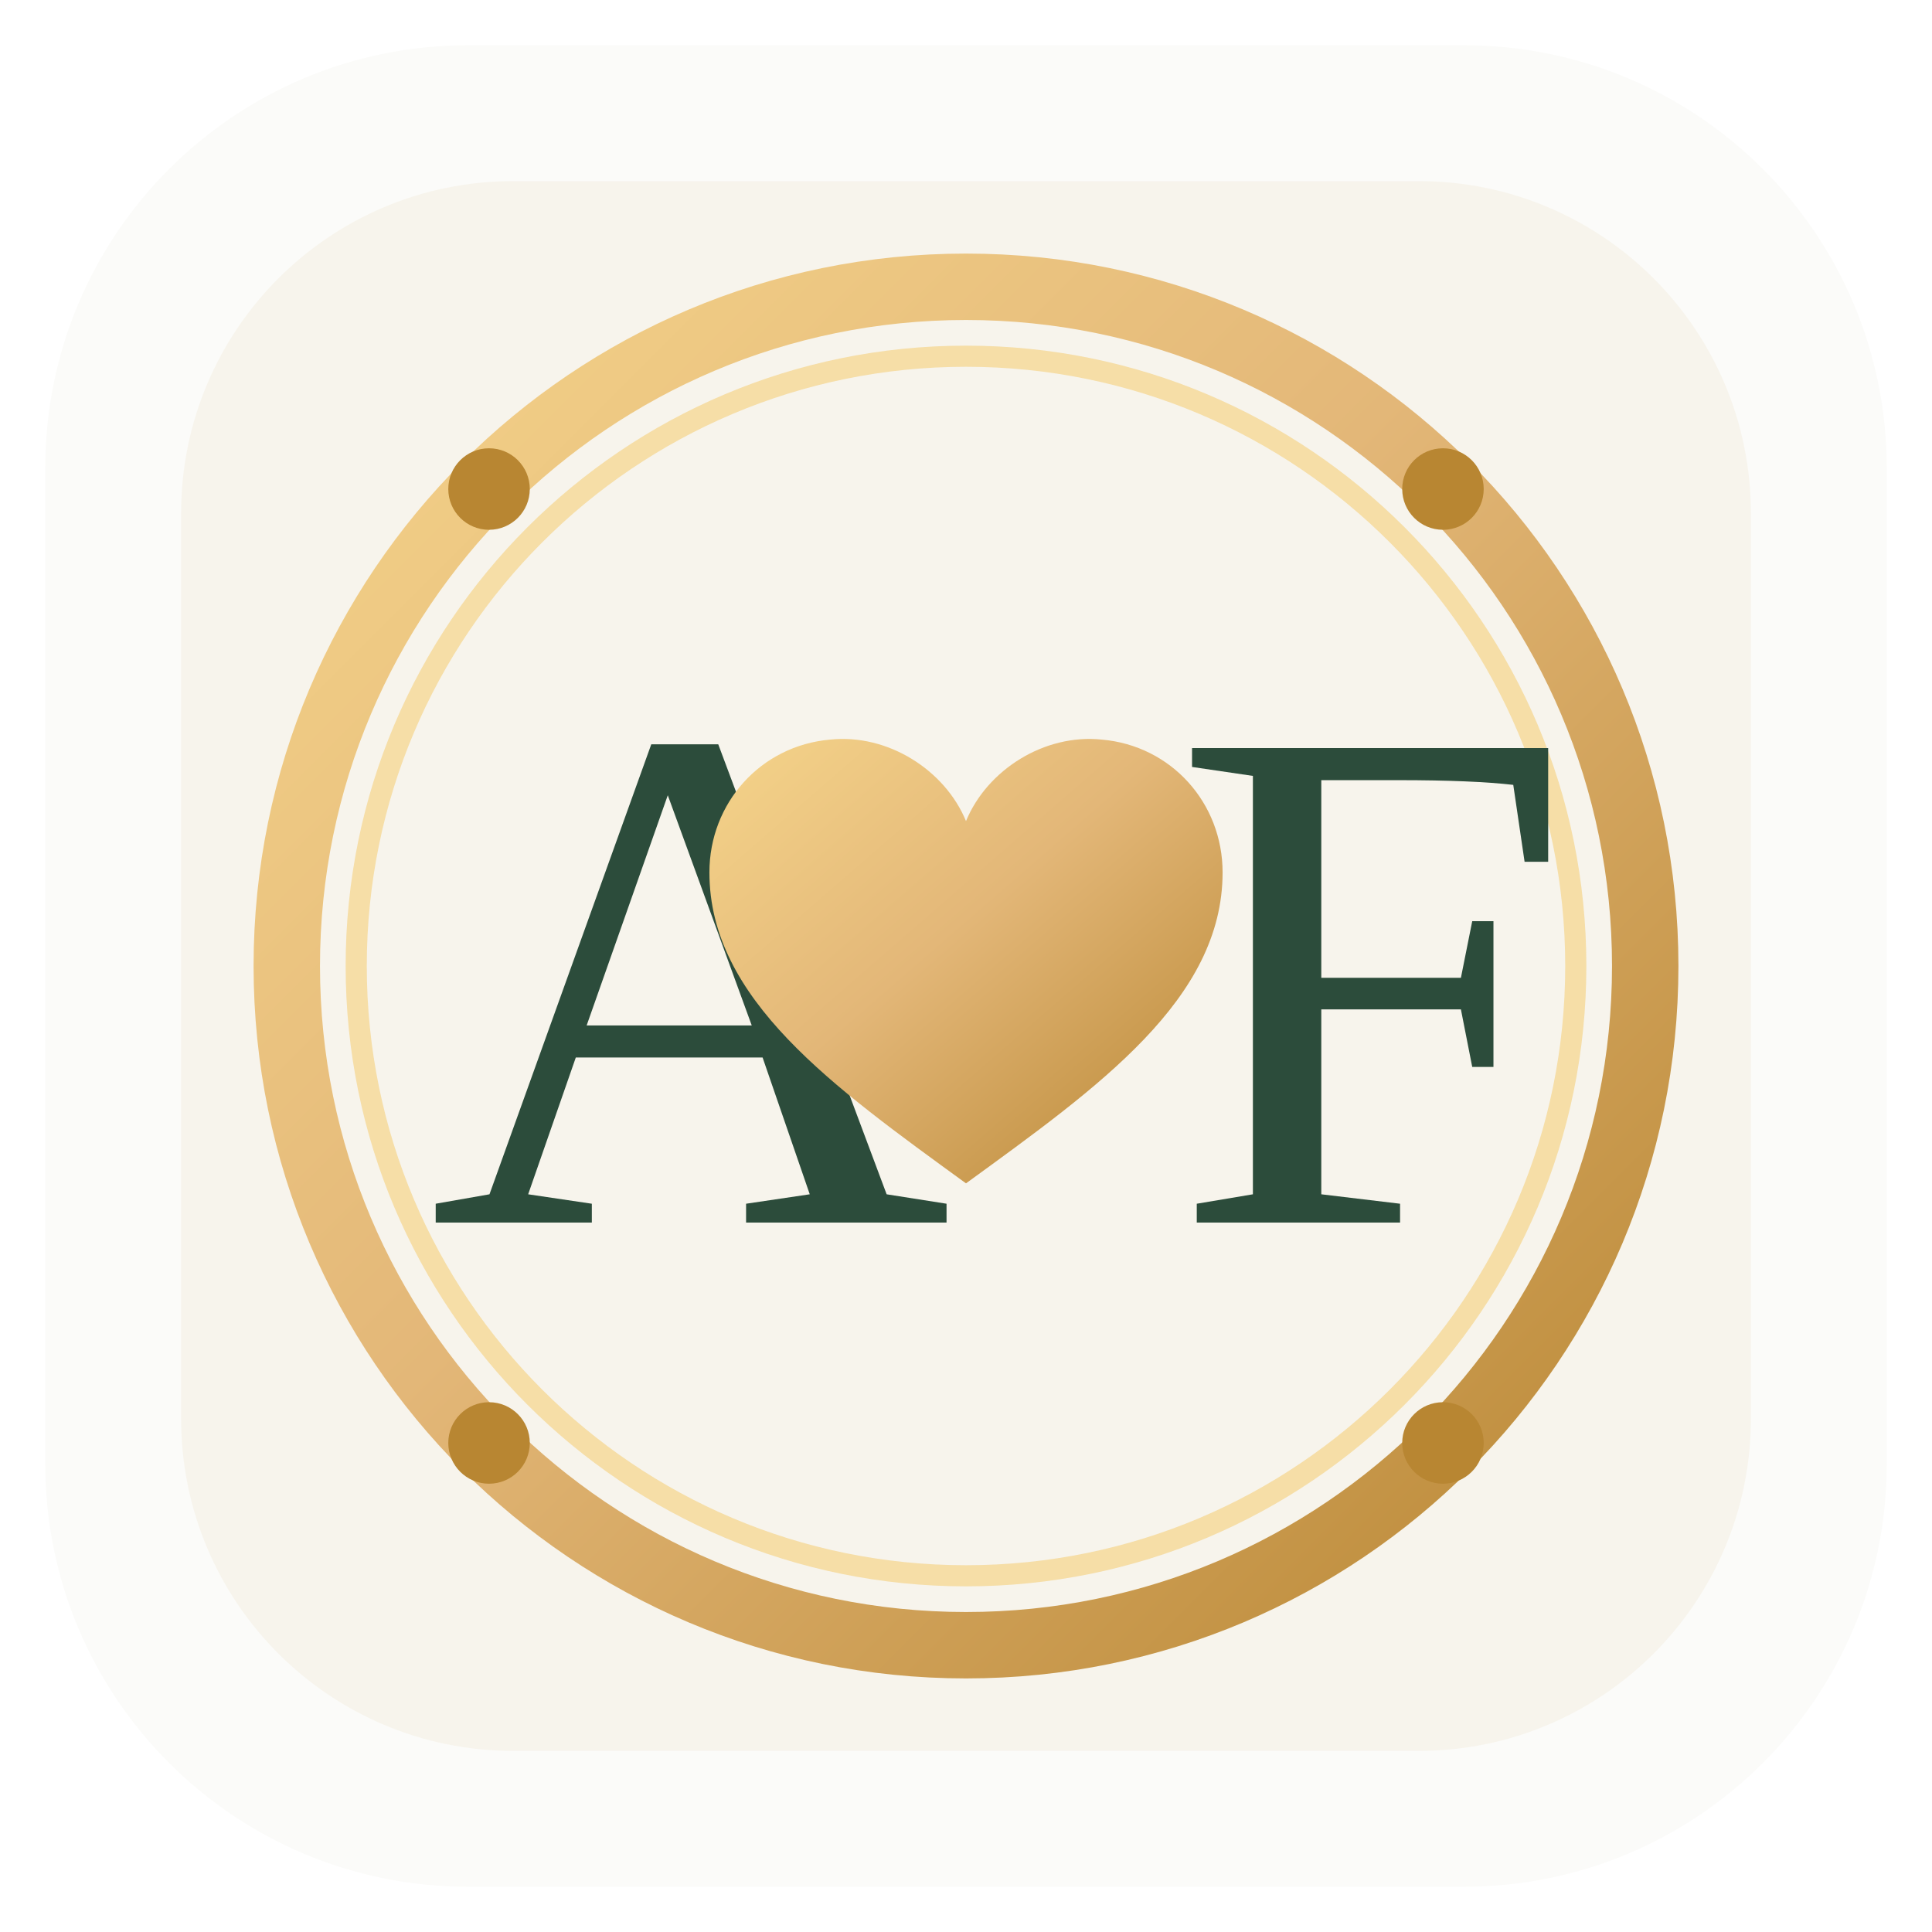
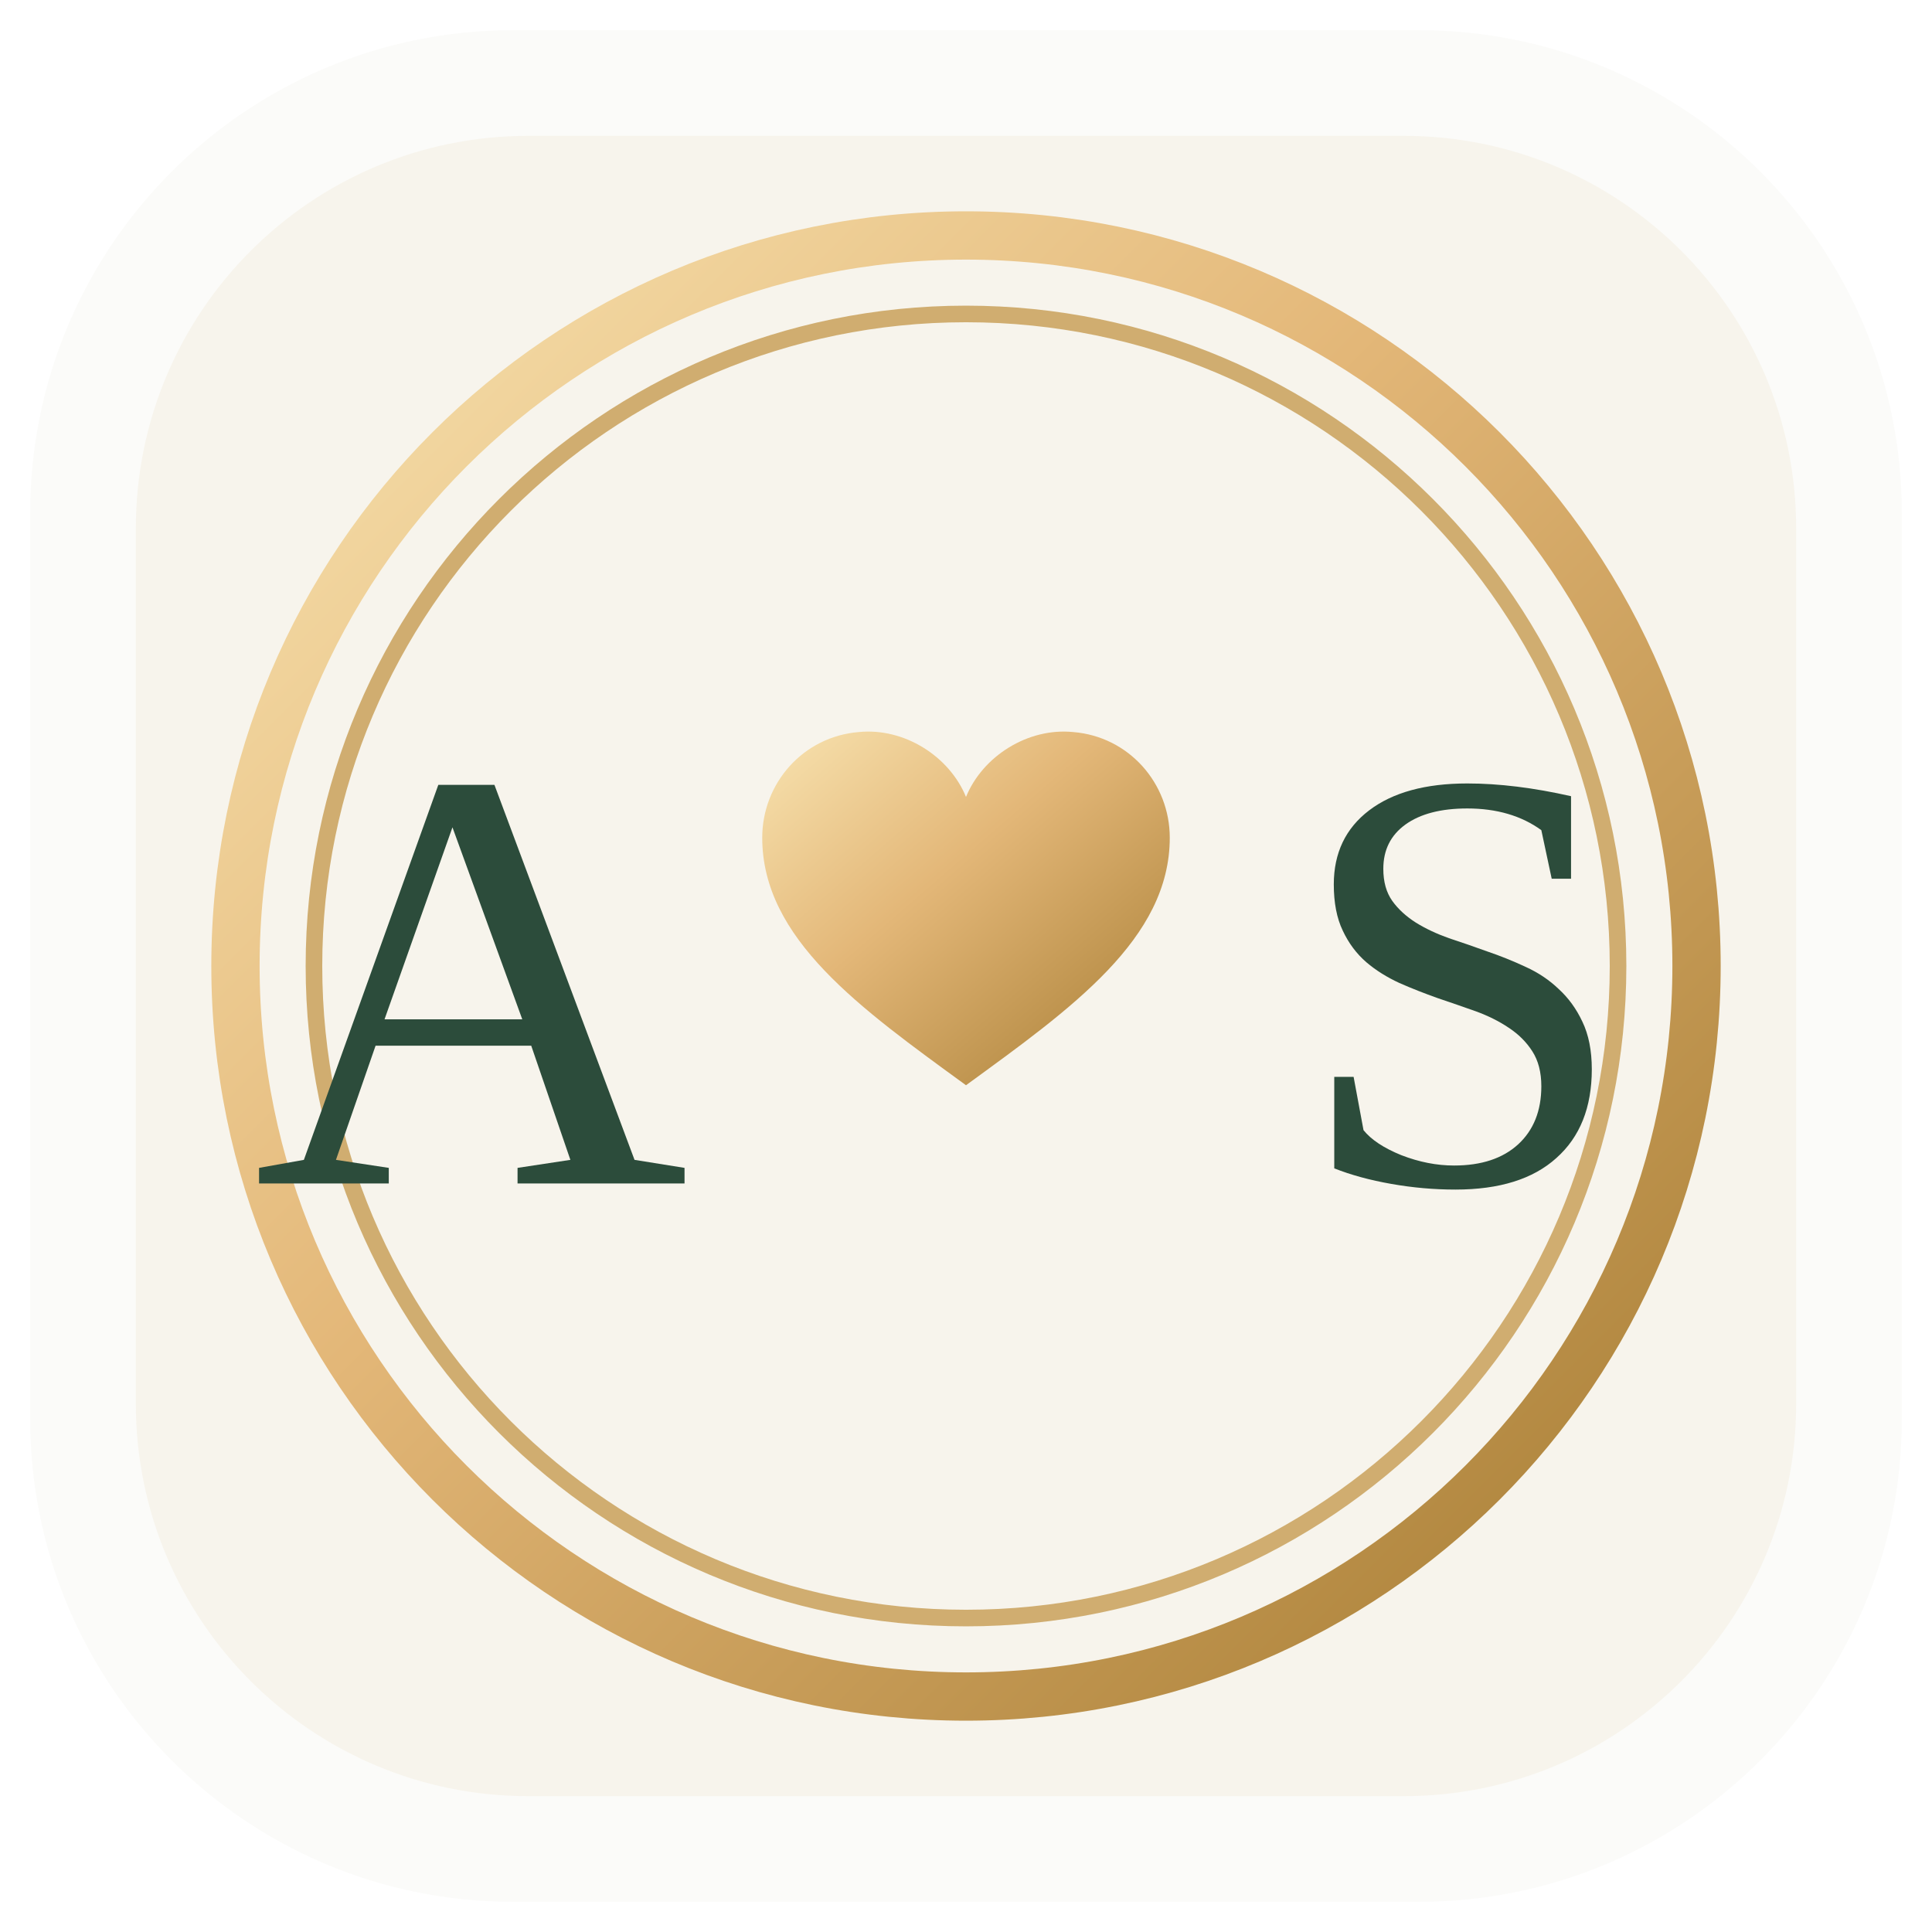
- <svg xmlns="http://www.w3.org/2000/svg" viewBox="0 0 64 64" role="img" aria-label="Ashmal and Fathima Shifa">
+ <svg xmlns="http://www.w3.org/2000/svg" viewBox="0 0 64 64" role="img" aria-label="Ashmal and Shifa">
  <defs>
    <linearGradient id="gold" x1="0" y1="0" x2="1" y2="1">
-       <stop offset="0%" stop-color="#F5D48A" />
-       <stop offset="45%" stop-color="#E3B778" />
-       <stop offset="100%" stop-color="#B88632" />
+       <stop offset="0%" stop-color="#F8E3B0" />
+       <stop offset="42%" stop-color="#E3B778" />
+       <stop offset="100%" stop-color="#A67C32" />
    </linearGradient>
  </defs>
-   <rect x="1.5" y="1.5" width="61" height="61" rx="14" fill="#FBFBF9" />
-   <rect x="6" y="6" width="52" height="52" rx="11" fill="#F7F4EC" />
-   <circle cx="32" cy="32" r="22.5" fill="none" stroke="url(#gold)" stroke-width="2.2" />
-   <circle cx="32" cy="32" r="20.2" fill="none" stroke="#F5D48A" stroke-width="0.7" opacity="0.7" />
-   <g fill="#B88632">
-     <circle cx="16.2" cy="16.2" r="1.35" />
-     <circle cx="47.8" cy="16.2" r="1.35" />
-     <circle cx="16.2" cy="47.8" r="1.35" />
-     <circle cx="47.8" cy="47.8" r="1.35" />
-   </g>
-   <text x="14.2" y="40.5" font-family="Georgia, 'Times New Roman', serif" font-size="24" fill="#2C4C3B">A</text>
-   <path fill="url(#gold)" d="M32 27.2c-.7-1.7-2.6-2.9-4.5-2.7-2.3.2-4 2.1-4 4.4 0 4.2 4.1 7.1 8.5 10.3 4.4-3.2 8.5-6.1 8.5-10.3 0-2.3-1.7-4.2-4-4.4-1.9-.2-3.8 1-4.5 2.7z" />
-   <text x="38.8" y="40.5" font-family="Georgia, 'Times New Roman', serif" font-size="24" fill="#2C4C3B">F</text>
+   <rect x="1" y="1" width="62" height="62" rx="16" fill="#FBFBF9" />
+   <rect x="4.5" y="4.5" width="55" height="55" rx="13" fill="#F7F4EC" />
+   <circle cx="32" cy="32" r="24.2" fill="none" stroke="url(#gold)" stroke-width="1.6" />
+   <circle cx="32" cy="32" r="21.6" fill="none" stroke="#C9A15B" stroke-width="0.55" opacity="0.85" />
+   <text x="15.6" y="39.2" text-anchor="middle" font-family="Georgia, 'Times New Roman', Palatino, serif" font-size="20" font-weight="500" fill="#2C4C3B">A</text>
+   <path fill="url(#gold)" d="M32 26.4c-.55-1.35-2.05-2.3-3.55-2.15-1.85.15-3.2 1.7-3.2 3.5 0 3.35 3.25 5.65 6.75 8.2 3.5-2.55 6.75-4.85 6.75-8.2 0-1.8-1.35-3.35-3.2-3.5-1.5-.15-3 0.8-3.55 2.15z" />
+   <text x="48.4" y="39.2" text-anchor="middle" font-family="Georgia, 'Times New Roman', Palatino, serif" font-size="20" font-weight="500" fill="#2C4C3B">S</text>
</svg>
